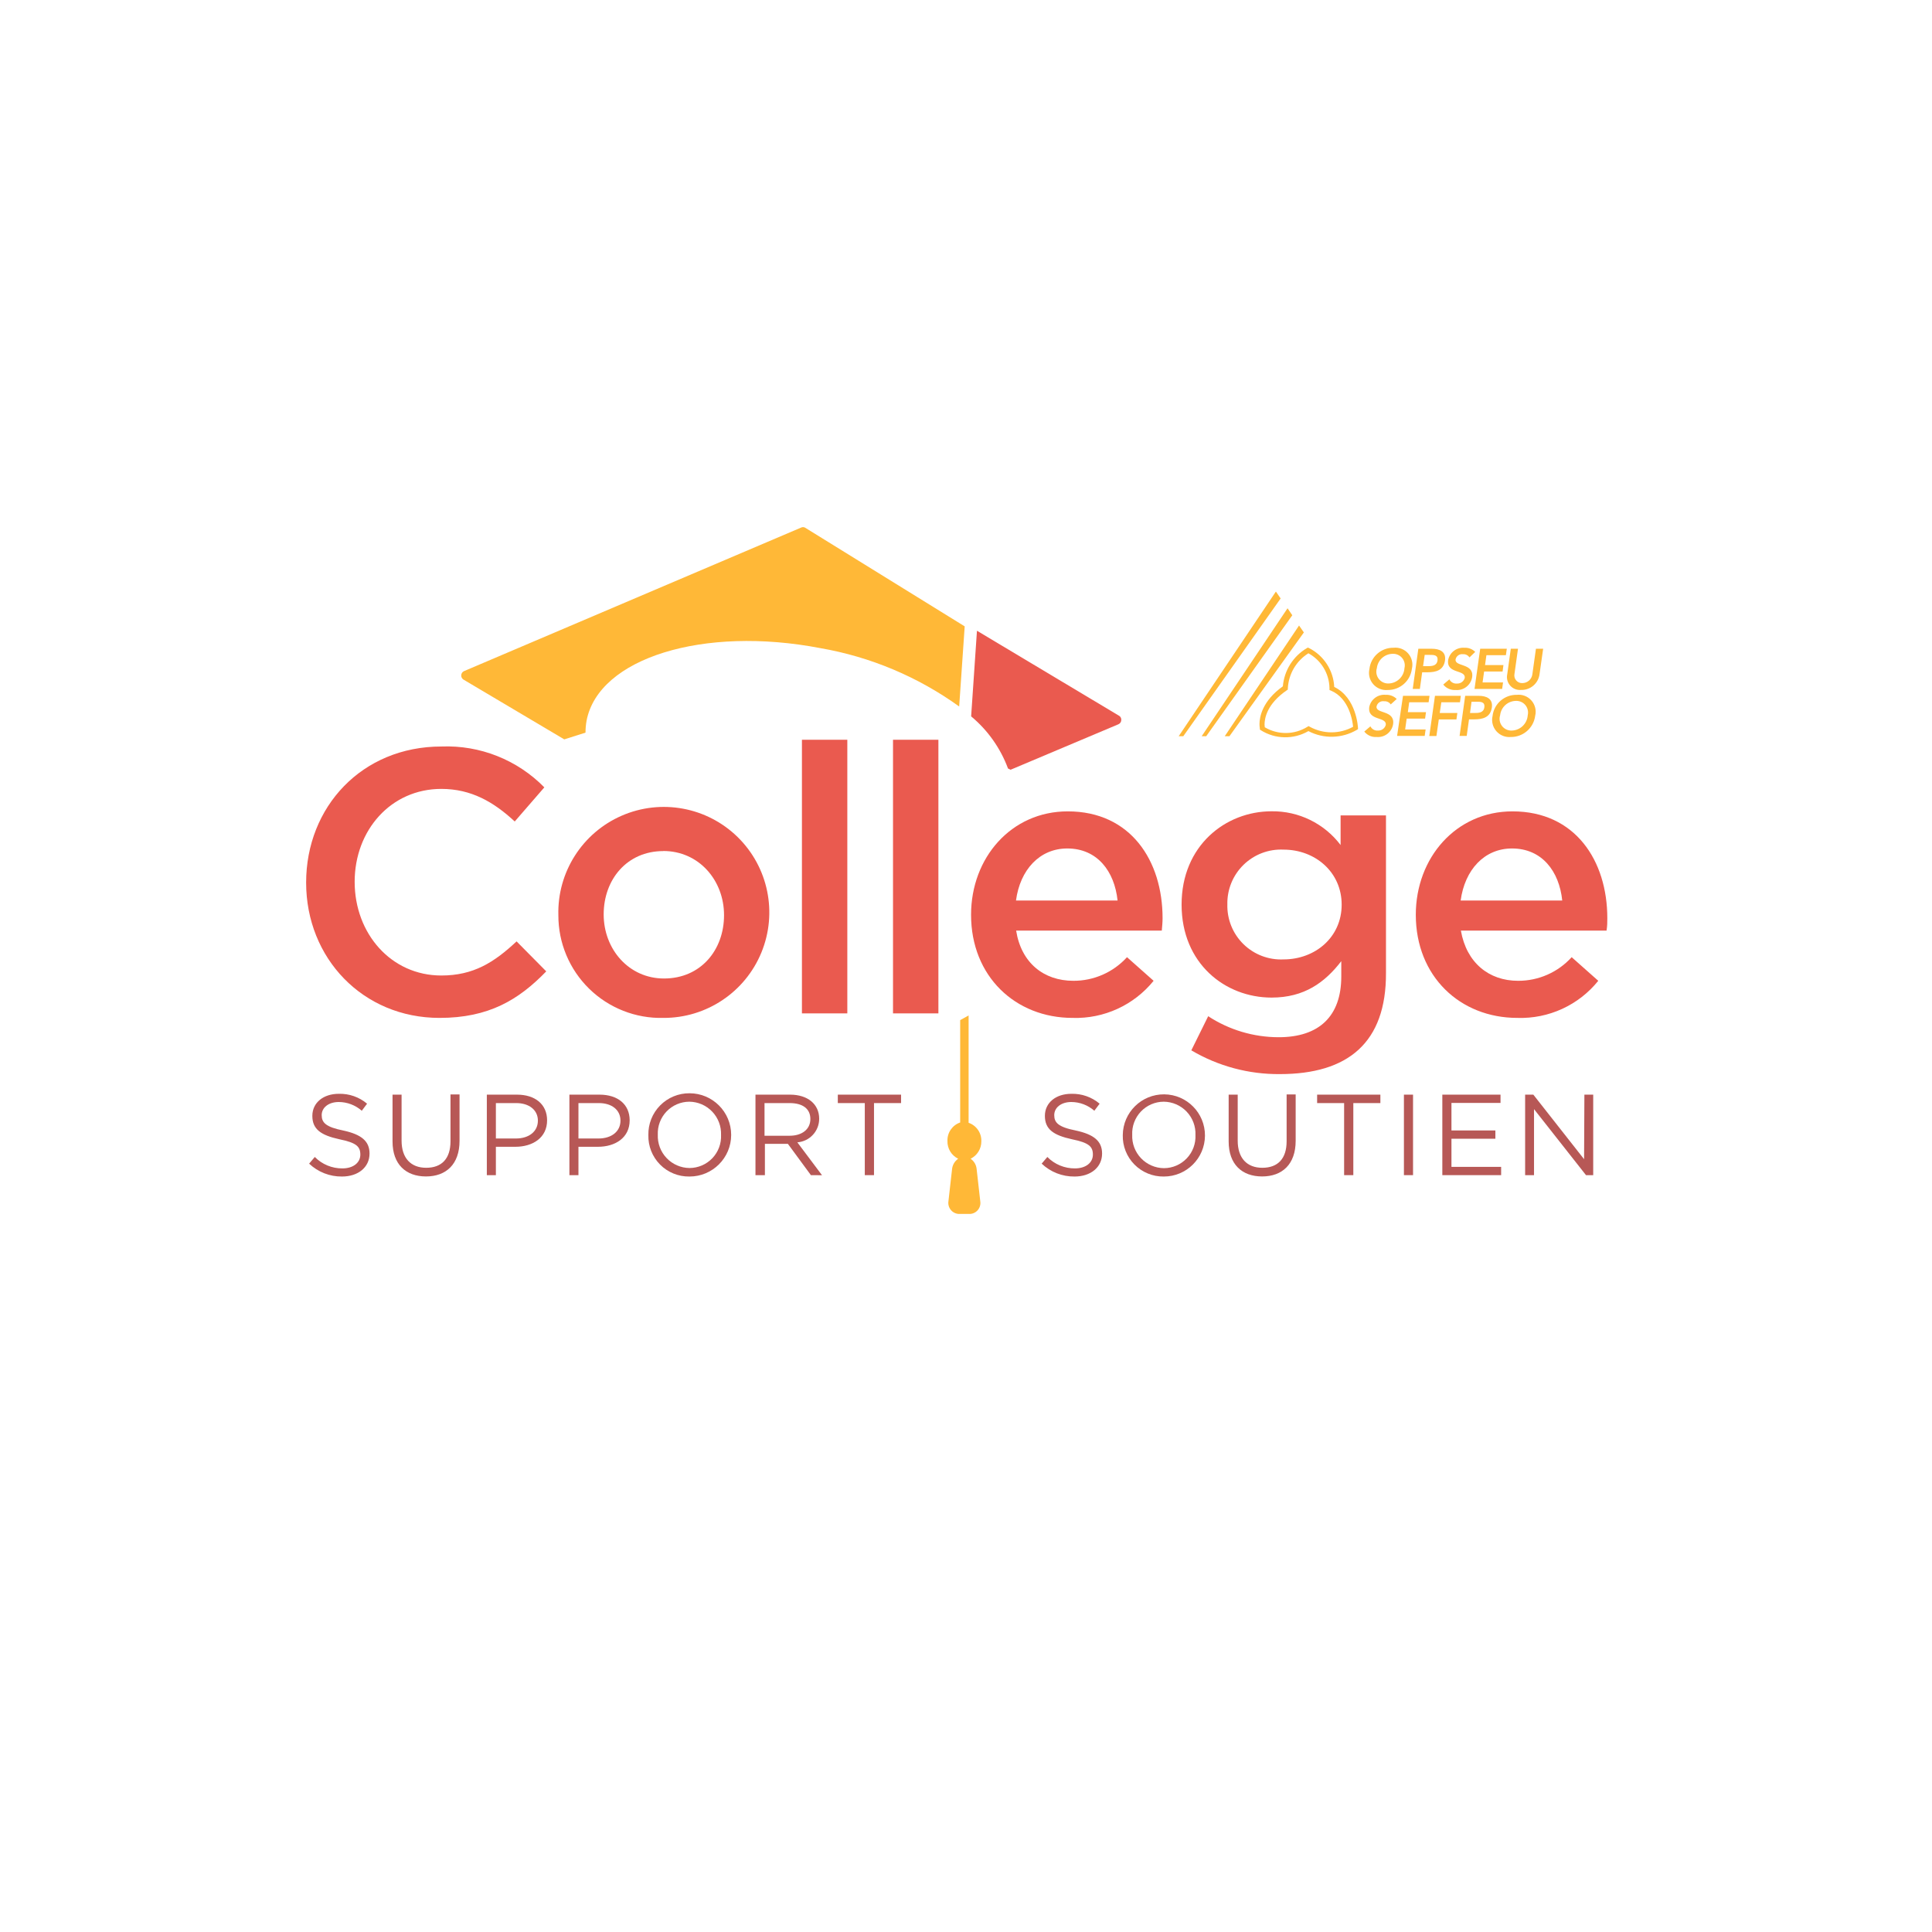
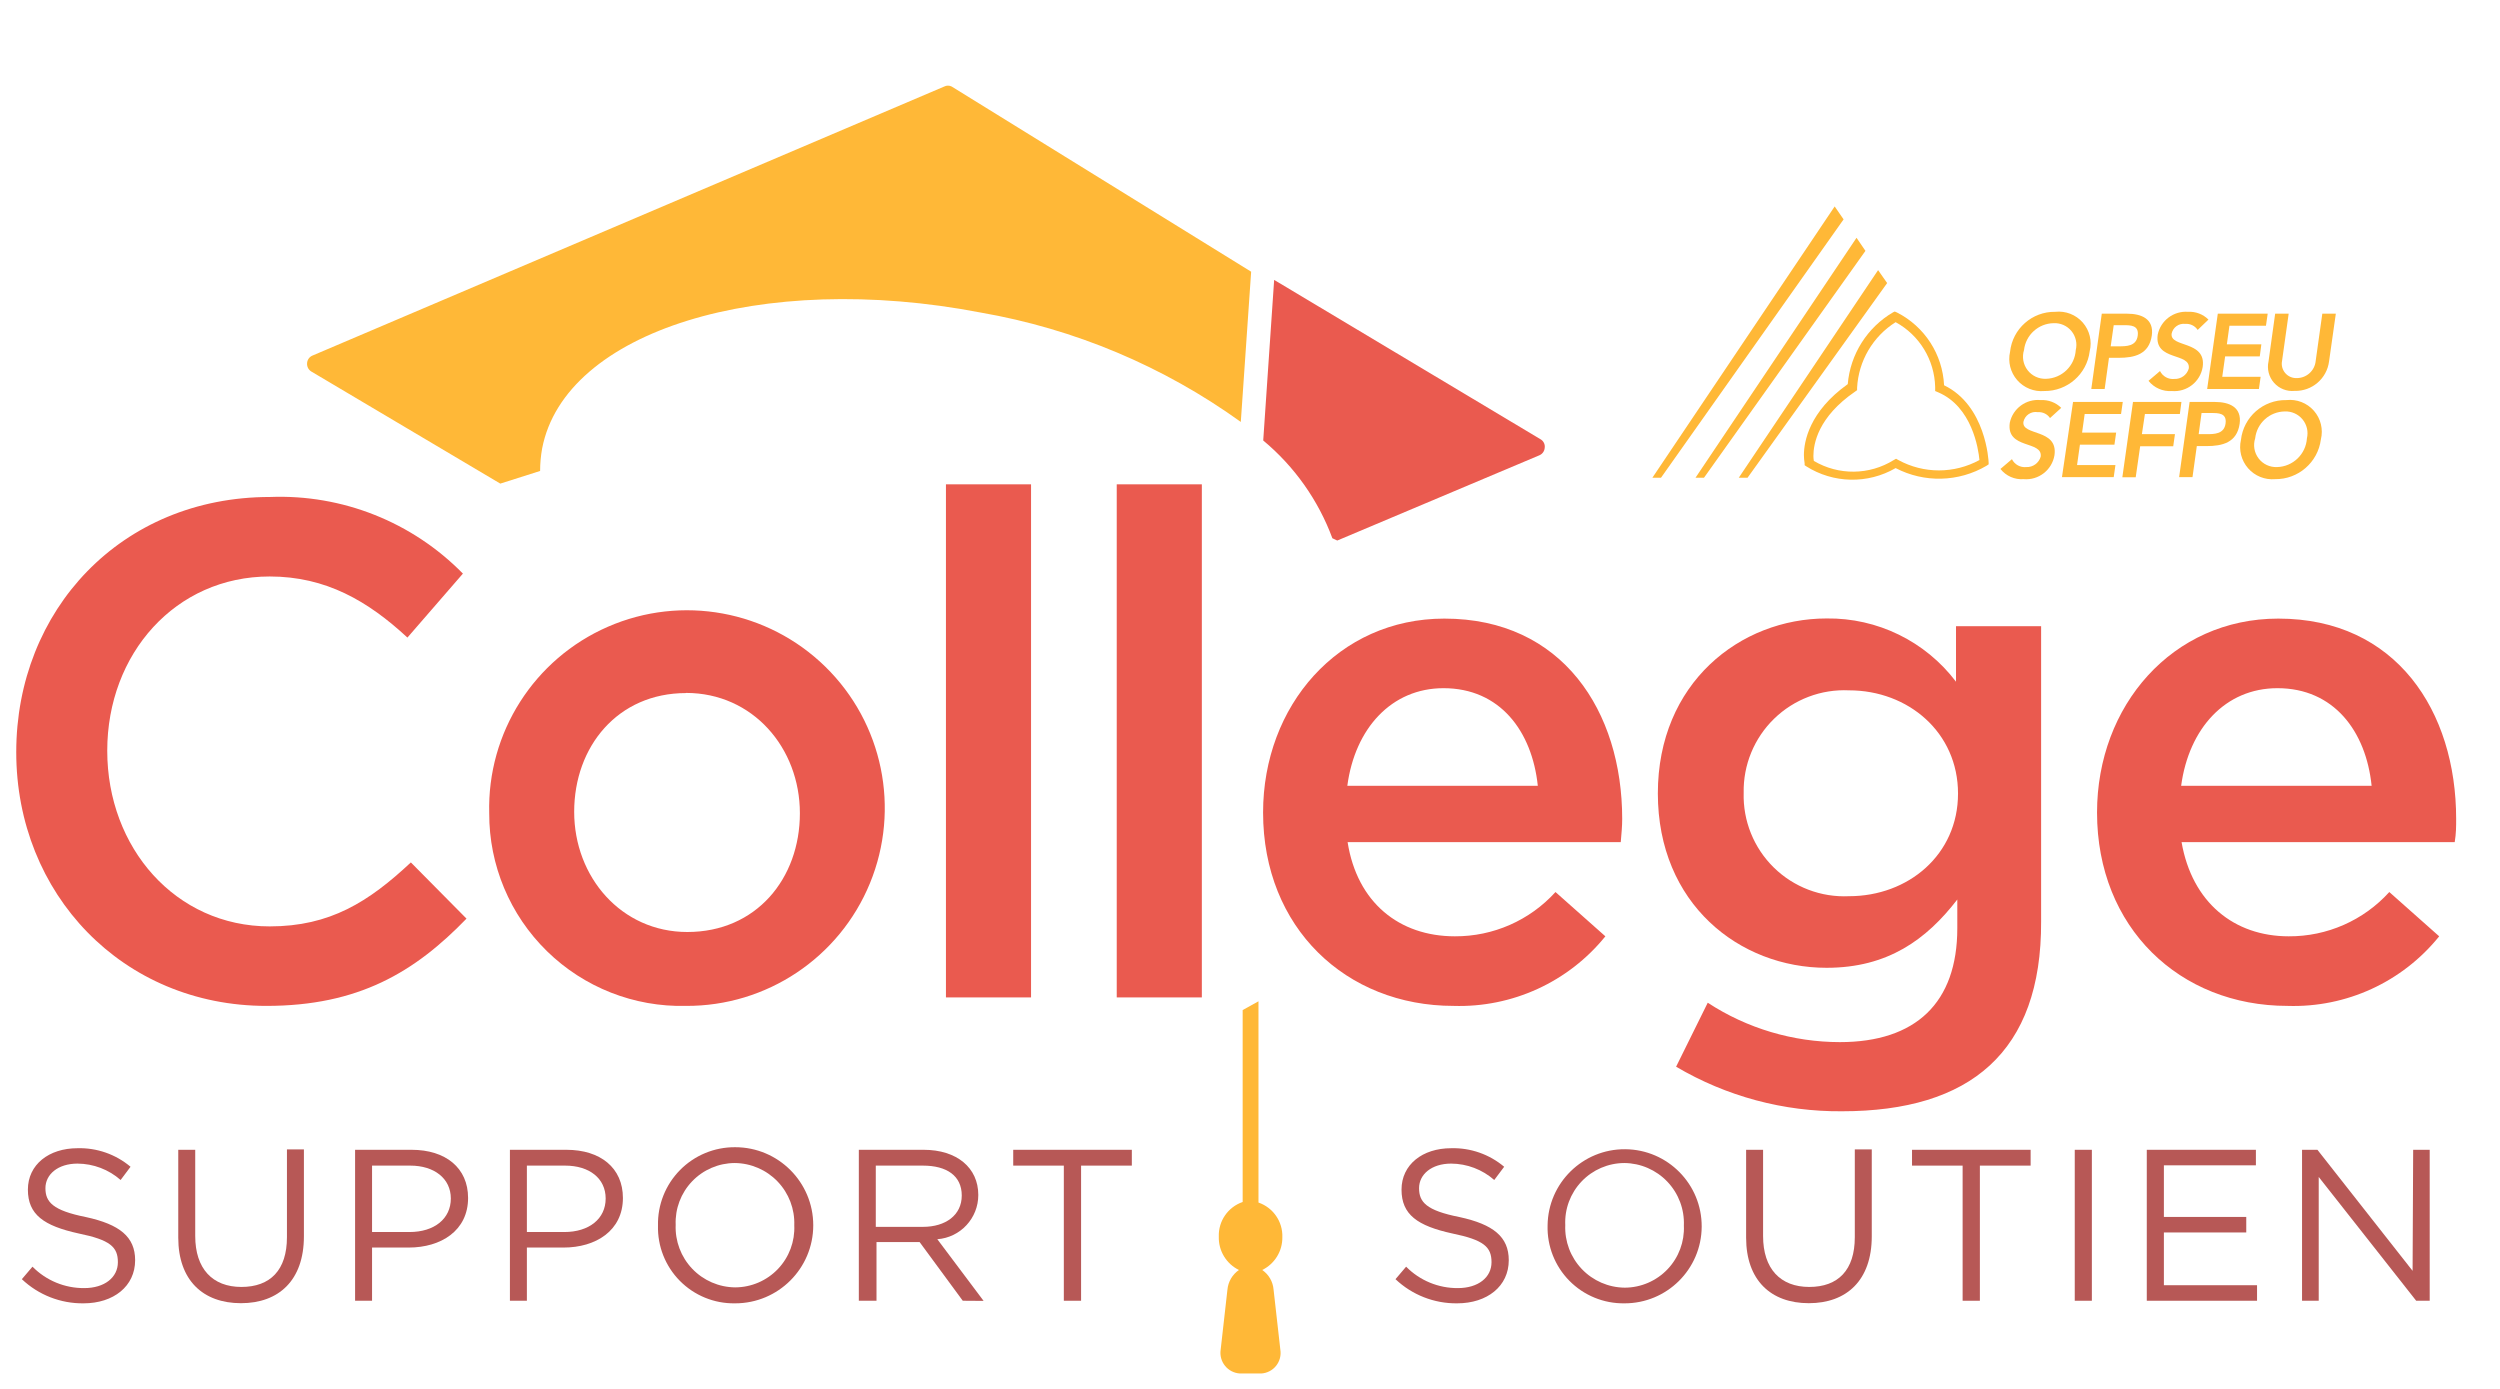
- <svg xmlns="http://www.w3.org/2000/svg" id="Layer_1" data-name="Layer 1" viewBox="0 0 252 252">
+ <svg xmlns="http://www.w3.org/2000/svg" id="Layer_1" data-name="Layer 1" viewBox="38.8 62.8 173.9 96.6">
  <defs>
    <style>.cls-1{fill:#ffb837;}.cls-2{fill:#ea5a4f;}.cls-3{fill:#b75856;}</style>
  </defs>
  <path class="cls-1" d="M76.51,94c1.57-8.17,15.23-12.4,30.5-9.46a43.78,43.78,0,0,1,18.1,7.61l.72-10.45L105,68.82a.56.56,0,0,0-.52,0L60.52,87.54a.61.61,0,0,0-.36.53.62.62,0,0,0,.29.57l13.15,7.8,2.77-.88A8.93,8.93,0,0,1,76.51,94Z" />
  <path class="cls-2" d="M146,93.38,127.43,82.27l-.76,11.17a16.15,16.15,0,0,1,4.81,6.8l.34.16,14.06-5.93a.61.61,0,0,0,.37-.52A.59.59,0,0,0,146,93.38Z" />
  <path class="cls-1" d="M128,148.86a2.46,2.46,0,0,0-1.66-2.41v-14l-1.1.61v13.35a2.46,2.46,0,0,0-1.66,2.41,2.5,2.5,0,0,0,1.4,2.32,1.87,1.87,0,0,0-.8,1.37l-.47,4.17a1.44,1.44,0,0,0,1.34,1.66h1.48a1.43,1.43,0,0,0,1.33-1.66l-.47-4.17a1.83,1.83,0,0,0-.79-1.37A2.5,2.5,0,0,0,128,148.86Z" />
  <path class="cls-3" d="M44.78,147.46c2.34.51,3.42,1.37,3.42,3,0,1.81-1.5,3-3.59,3a6.13,6.13,0,0,1-4.29-1.68l.74-.87a5,5,0,0,0,3.6,1.49c1.41,0,2.34-.74,2.34-1.8s-.53-1.55-2.73-2c-2.42-.53-3.53-1.31-3.53-3.05s1.46-2.88,3.45-2.88a5.49,5.49,0,0,1,3.69,1.29l-.69.92a4.58,4.58,0,0,0-3-1.14c-1.36,0-2.23.75-2.23,1.71S42.47,147,44.78,147.46Z" />
  <path class="cls-3" d="M59.94,148.8c0,3.06-1.75,4.65-4.38,4.65s-4.36-1.59-4.36-4.56v-6.11h1.18v6c0,2.27,1.2,3.54,3.21,3.54s3.17-1.17,3.17-3.46v-6.11h1.18Z" />
  <path class="cls-3" d="M67.23,149.58H64.68v3.7H63.5v-10.5h3.93c2.37,0,3.93,1.26,3.93,3.35C71.36,148.41,69.47,149.58,67.23,149.58Zm.11-5.7H64.68v4.62h2.6c1.74,0,2.88-.93,2.88-2.33S69,143.88,67.34,143.88Z" />
  <path class="cls-3" d="M78,149.58H75.45v3.7H74.27v-10.5H78.2c2.37,0,3.93,1.26,3.93,3.35C82.13,148.41,80.24,149.58,78,149.58Zm.11-5.7H75.45v4.62h2.6c1.74,0,2.88-.93,2.88-2.33S79.8,143.88,78.11,143.88Z" />
  <path class="cls-3" d="M89.91,153.46a5.27,5.27,0,0,1-5.34-5.41,5.33,5.33,0,0,1,5.37-5.45,5.43,5.43,0,0,1,0,10.86Zm0-9.76A4.13,4.13,0,0,0,85.8,148a4.18,4.18,0,0,0,4.14,4.35,4.13,4.13,0,0,0,4.11-4.32A4.18,4.18,0,0,0,89.91,143.7Z" />
  <path class="cls-3" d="M105.77,153.28l-3-4.08h-3v4.08H98.54v-10.5h4.51c2.31,0,3.8,1.25,3.8,3.14A3.08,3.08,0,0,1,104,149l3.22,4.29Zm-2.81-9.4H99.72v4.26H103c1.57,0,2.7-.81,2.7-2.18S104.66,143.88,103,143.88Z" />
  <path class="cls-3" d="M114,153.28h-1.2v-9.4h-3.52v-1.1h8.25v1.1H114Z" />
  <path class="cls-2" d="M57.33,132.77c-10,0-17.4-7.78-17.4-17.65s7.28-17.75,17.65-17.75A17.82,17.82,0,0,1,71,102.7l-3.86,4.45c-2.74-2.54-5.67-4.25-9.58-4.25-6.55,0-11.3,5.37-11.3,12.12s4.75,12.22,11.3,12.22c4.2,0,6.89-1.71,9.82-4.45l3.87,3.91C67.65,130.42,63.74,132.77,57.33,132.77Z" />
  <path class="cls-2" d="M86.52,132.77a13.36,13.36,0,0,1-13.69-13.4,13.76,13.76,0,1,1,13.69,13.4Zm0-21.76c-4.75,0-7.78,3.72-7.78,8.26s3.28,8.36,7.87,8.36c4.79,0,7.83-3.71,7.83-8.26S91.16,111,86.52,111Z" />
  <path class="cls-2" d="M104.6,132.18V96.49h5.92v35.69Z" />
  <path class="cls-2" d="M116.48,132.18V96.49h5.92v35.69Z" />
  <path class="cls-2" d="M140,127.93a9.39,9.39,0,0,0,7-3.08l3.47,3.08a13.06,13.06,0,0,1-10.56,4.84c-7.48,0-13.25-5.43-13.25-13.45,0-7.43,5.23-13.49,12.61-13.49,8.22,0,12.37,6.45,12.37,13.93,0,.54-.05,1-.1,1.62h-19C133.2,125.58,136.13,127.93,140,127.93Zm5.77-10.47c-.4-3.81-2.64-6.79-6.56-6.79-3.61,0-6.16,2.79-6.69,6.79Z" />
  <path class="cls-2" d="M166.93,140.1A22.31,22.31,0,0,1,155.39,137l2.2-4.45a16.83,16.83,0,0,0,9.19,2.74c5.28,0,8.17-2.74,8.17-7.92v-2c-2.15,2.79-4.84,4.75-9.09,4.75-6.07,0-11.74-4.45-11.74-12.13s5.72-12.17,11.74-12.17a11.11,11.11,0,0,1,9,4.4v-3.86h5.92V126.9C180.82,136,175.83,140.1,166.93,140.1Zm.49-29.28a7,7,0,0,0-7.33,7.13,7,7,0,0,0,7.33,7.19c4.11,0,7.58-2.88,7.58-7.14S171.53,110.82,167.42,110.82Z" />
  <path class="cls-2" d="M198,127.93a9.37,9.37,0,0,0,7-3.08l3.47,3.08a13,13,0,0,1-10.55,4.84c-7.49,0-13.25-5.43-13.25-13.45,0-7.43,5.23-13.49,12.61-13.49,8.21,0,12.37,6.45,12.37,13.93,0,.54,0,1-.1,1.62h-19C191.28,125.58,194.21,127.93,198,127.93Zm5.77-10.47c-.39-3.81-2.64-6.79-6.55-6.79-3.62,0-6.16,2.79-6.7,6.79Z" />
  <path class="cls-1" d="M181.76,84.49a2.22,2.22,0,0,1,2.4,2.74A3.15,3.15,0,0,1,181,90a2.24,2.24,0,0,1-2.38-2.73A3.11,3.11,0,0,1,181.76,84.49Zm-.64,4.66a2.13,2.13,0,0,0,2.07-2,1.51,1.51,0,0,0-1.54-1.87,2.11,2.11,0,0,0-2.06,1.87A1.54,1.54,0,0,0,181.12,89.15Z" />
  <path class="cls-1" d="M185,84.62h1.76c1,0,1.88.36,1.72,1.52-.19,1.31-1.2,1.55-2.31,1.55h-.67l-.3,2.17h-.93Zm1.18,2.27c.53,0,1.22,0,1.32-.74s-.51-.73-1-.73h-.67l-.21,1.47Z" />
  <path class="cls-1" d="M191.67,85.75a.94.94,0,0,0-.86-.42.86.86,0,0,0-.95.67c-.15,1,2.42.46,2.16,2.32A2,2,0,0,1,189.87,90a1.9,1.9,0,0,1-1.62-.71l.8-.68a1,1,0,0,0,1,.55,1,1,0,0,0,1-.72c.16-1.15-2.42-.49-2.16-2.36A2,2,0,0,1,191,84.49a1.86,1.86,0,0,1,1.42.54Z" />
  <path class="cls-1" d="M193.07,84.62h3.47l-.12.84h-2.54l-.18,1.29h2.4l-.11.84h-2.41l-.2,1.42h2.67l-.12.85h-3.6Z" />
  <path class="cls-1" d="M200.81,87.93a2.35,2.35,0,0,1-2.4,2.06,1.69,1.69,0,0,1-1.81-2.06l.46-3.31H198l-.46,3.28a1,1,0,0,0,1,1.2,1.32,1.32,0,0,0,1.34-1.2l.46-3.28h.94Z" />
  <path class="cls-1" d="M181.4,91.88a.94.94,0,0,0-.85-.41.87.87,0,0,0-1,.67c-.14,1,2.42.45,2.16,2.32a2,2,0,0,1-2.15,1.67,1.88,1.88,0,0,1-1.61-.71l.8-.68a1,1,0,0,0,1,.55,1,1,0,0,0,1-.72c.16-1.15-2.41-.49-2.15-2.36a2,2,0,0,1,2.15-1.58,1.88,1.88,0,0,1,1.43.54Z" />
  <path class="cls-1" d="M183,90.76h3.46l-.12.84h-2.53l-.18,1.29H186l-.12.84h-2.4l-.2,1.42h2.67l-.12.84h-3.6Z" />
  <path class="cls-1" d="M187.17,90.76h3.37l-.11.84H188L187.79,93h2.3l-.12.84h-2.3L187.36,96h-.93Z" />
  <path class="cls-1" d="M191.11,90.76h1.76c1,0,1.88.36,1.72,1.52-.19,1.31-1.2,1.55-2.31,1.55h-.67l-.3,2.16h-.93ZM192.29,93c.53,0,1.22,0,1.32-.74s-.51-.73-1-.73h-.67l-.2,1.47Z" />
  <path class="cls-1" d="M197.84,90.63a2.22,2.22,0,0,1,2.4,2.74,3.17,3.17,0,0,1-3.18,2.76,2.24,2.24,0,0,1-2.38-2.73A3.12,3.12,0,0,1,197.84,90.63Zm-.65,4.66a2.14,2.14,0,0,0,2.08-2,1.52,1.52,0,0,0-1.54-1.87,2.1,2.1,0,0,0-2.06,1.87A1.53,1.53,0,0,0,197.19,95.29Z" />
  <path class="cls-1" d="M170.49,84.52a6.41,6.41,0,0,0-3.16,5c-2.68,1.91-3.05,4-3.05,4.93a3.58,3.58,0,0,0,.05.58l0,.13.1.07a6,6,0,0,0,6.23.13,6.52,6.52,0,0,0,6.32-.16l.15-.1V95c0-.17-.2-4-3.1-5.4a6,6,0,0,0-3.27-5.06l-.16-.07Zm-5.55,10c0-.84.32-2.71,2.9-4.48l.14-.1v-.17a5.75,5.75,0,0,1,2.68-4.56,5.28,5.28,0,0,1,2.75,4.51V90l.21.09c2.35,1,2.8,3.92,2.87,4.71a5.87,5.87,0,0,1-5.64,0l-.16-.09-.16.09a5.35,5.35,0,0,1-5.56.06A2.28,2.28,0,0,1,164.94,94.5Z" />
  <polygon class="cls-1" points="168.56 80.25 167.94 79.34 156.74 96.03 157.33 96.03 168.56 80.25" />
  <polygon class="cls-1" points="170.07 82.49 169.44 81.59 159.75 96.03 160.36 96.03 170.07 82.49" />
  <polygon class="cls-1" points="167.04 78.06 166.42 77.16 153.74 96.03 154.34 96.03 167.04 78.06" />
  <path class="cls-3" d="M140.33,147.46c2.34.51,3.42,1.37,3.42,3,0,1.81-1.5,3-3.59,3a6.13,6.13,0,0,1-4.29-1.68l.74-.87a5,5,0,0,0,3.6,1.49c1.41,0,2.34-.74,2.34-1.8s-.53-1.55-2.73-2c-2.42-.53-3.53-1.31-3.53-3.05s1.46-2.88,3.45-2.88a5.49,5.49,0,0,1,3.69,1.29l-.69.92a4.58,4.58,0,0,0-3-1.14c-1.36,0-2.23.75-2.23,1.71S138,147,140.33,147.46Z" />
  <path class="cls-3" d="M151.79,153.46a5.27,5.27,0,0,1-5.34-5.41,5.36,5.36,0,1,1,5.34,5.41Zm0-9.76a4.13,4.13,0,0,0-4.11,4.32,4.18,4.18,0,0,0,4.14,4.35,4.13,4.13,0,0,0,4.11-4.32A4.18,4.18,0,0,0,151.79,143.7Z" />
  <path class="cls-3" d="M169,148.8c0,3.06-1.75,4.65-4.38,4.65s-4.36-1.59-4.36-4.56v-6.11h1.18v6c0,2.27,1.2,3.54,3.21,3.54s3.17-1.17,3.17-3.46v-6.11H169Z" />
  <path class="cls-3" d="M176.52,153.28h-1.2v-9.4H171.8v-1.1h8.25v1.1h-3.53Z" />
  <path class="cls-3" d="M184.31,142.78v10.5h-1.19v-10.5Z" />
  <path class="cls-3" d="M195.72,143.86h-6.4v3.59h5.73v1.08h-5.73v3.67h6.48v1.08h-7.67v-10.5h7.59Z" />
  <path class="cls-3" d="M206.66,142.78h1.15v10.5h-.94l-6.78-8.61v8.61h-1.16v-10.5H200l6.62,8.42Z" />
</svg>
